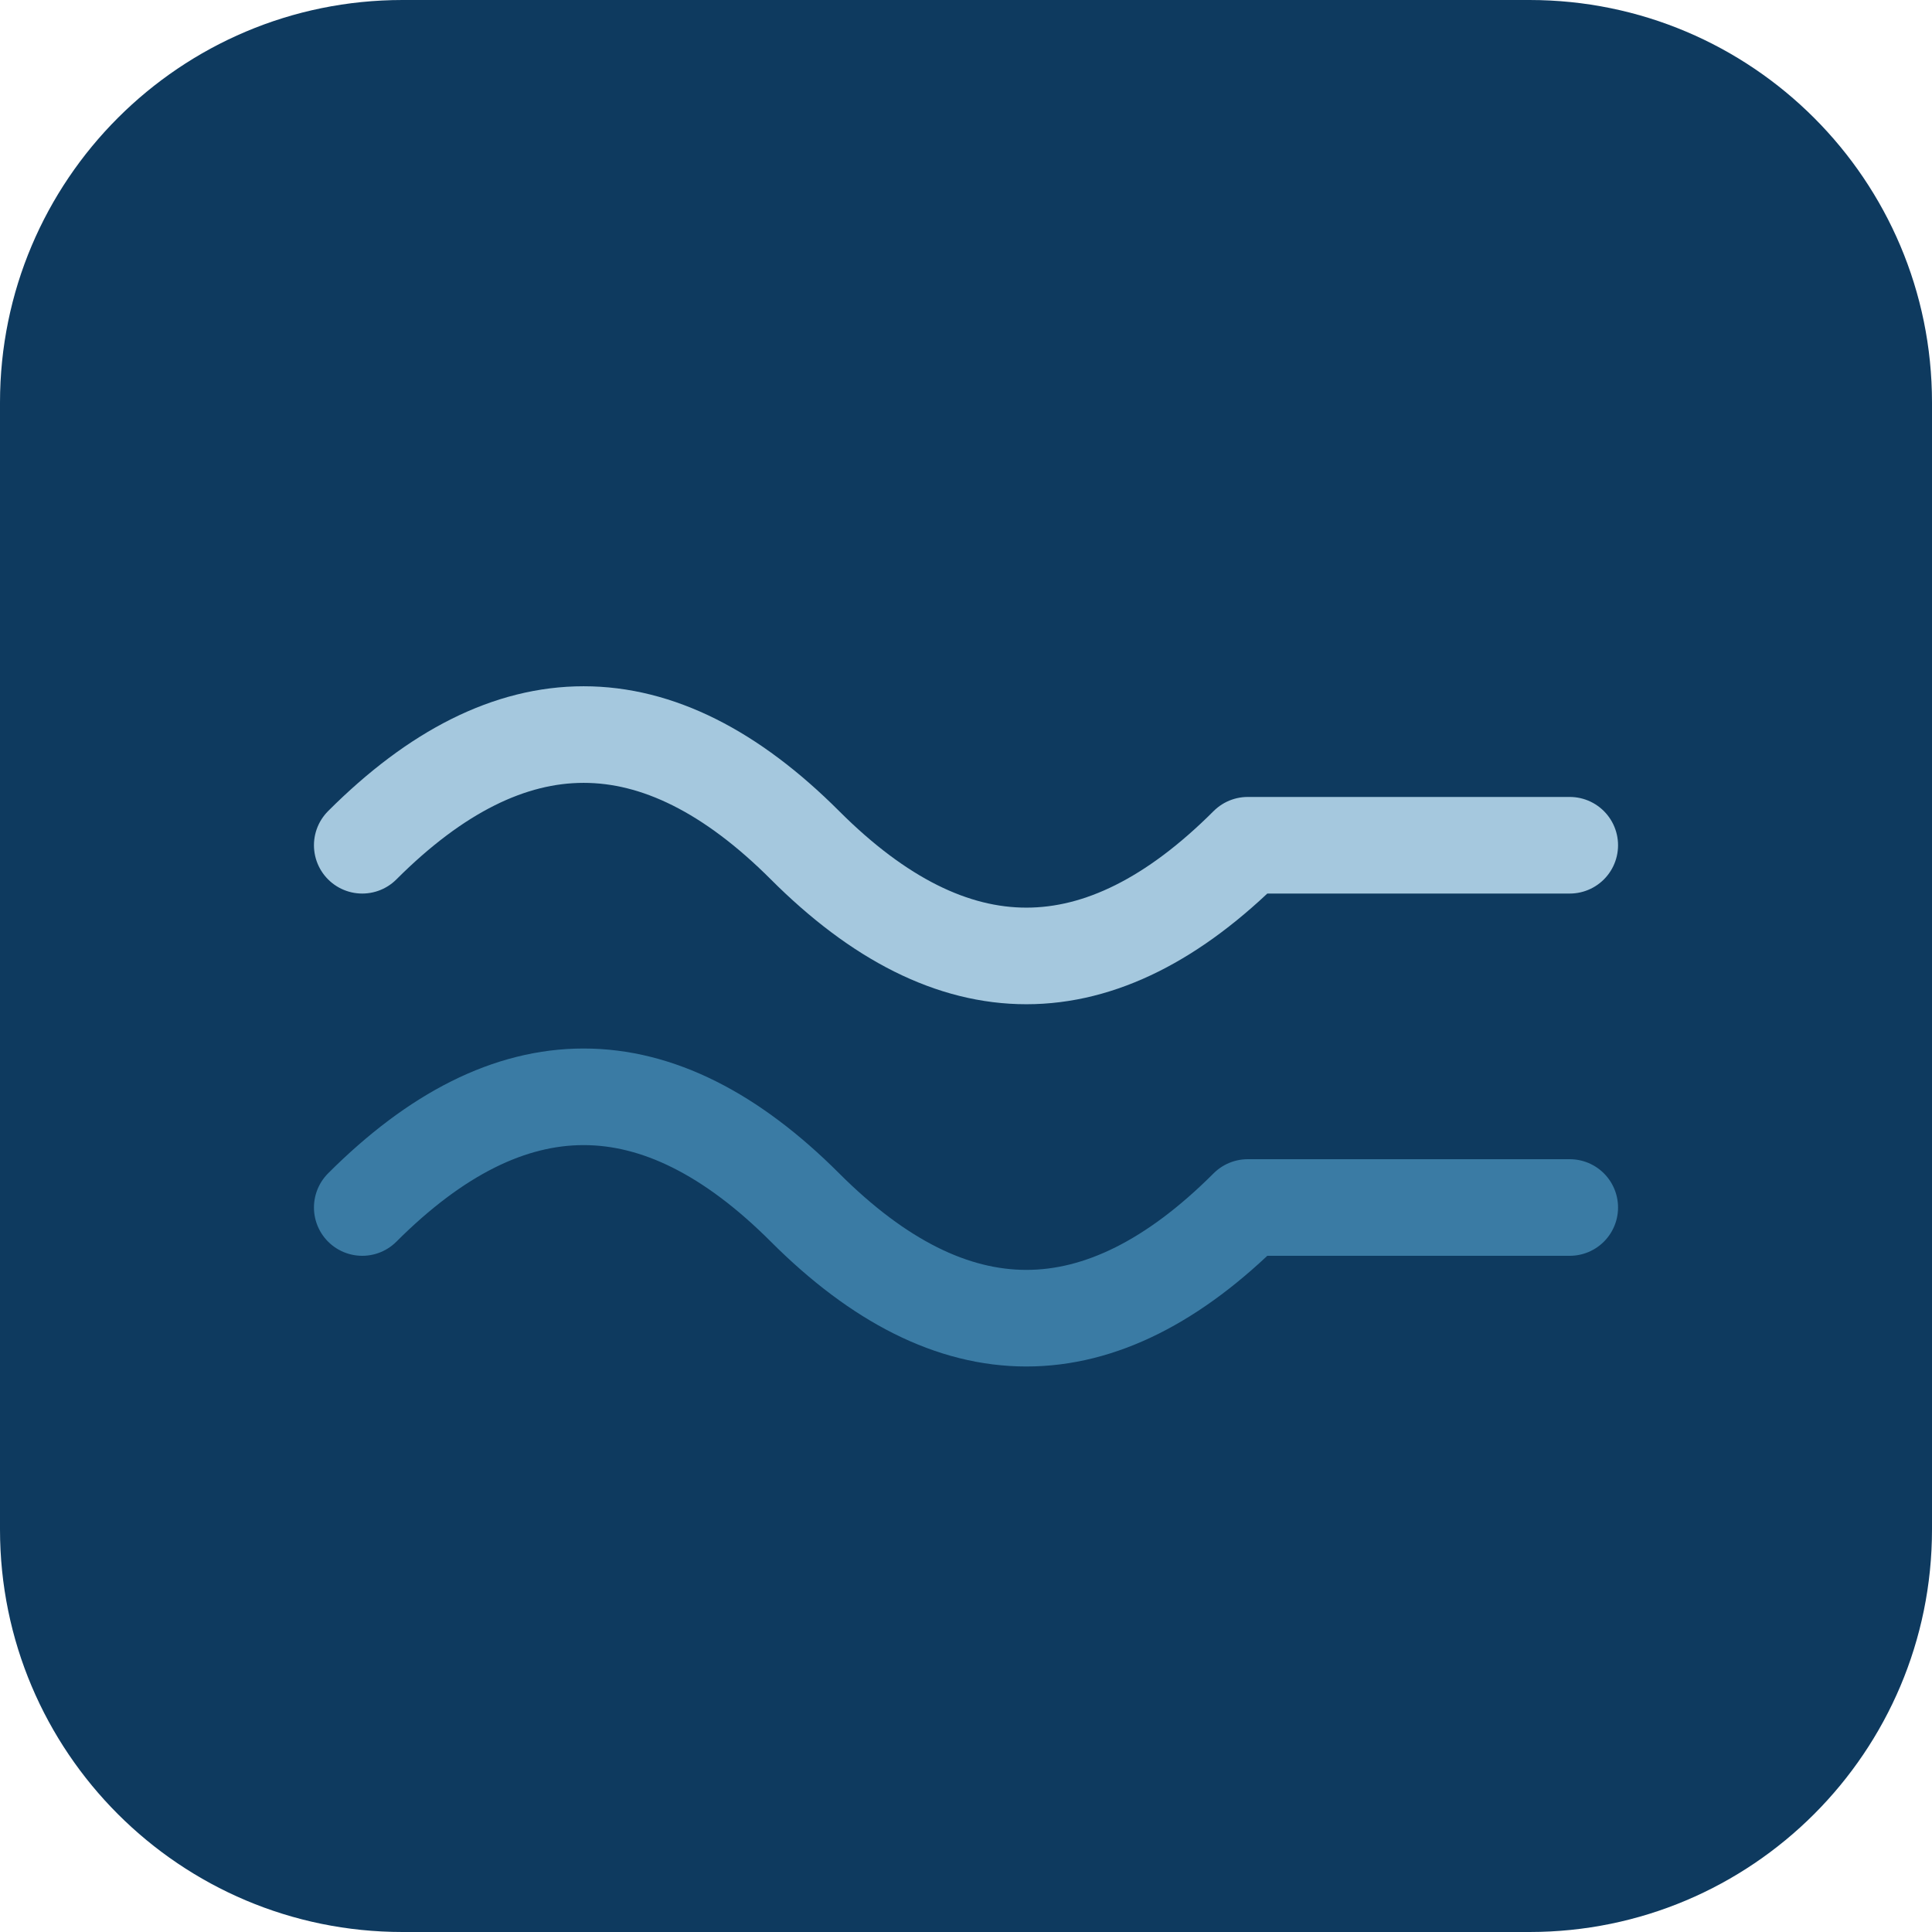
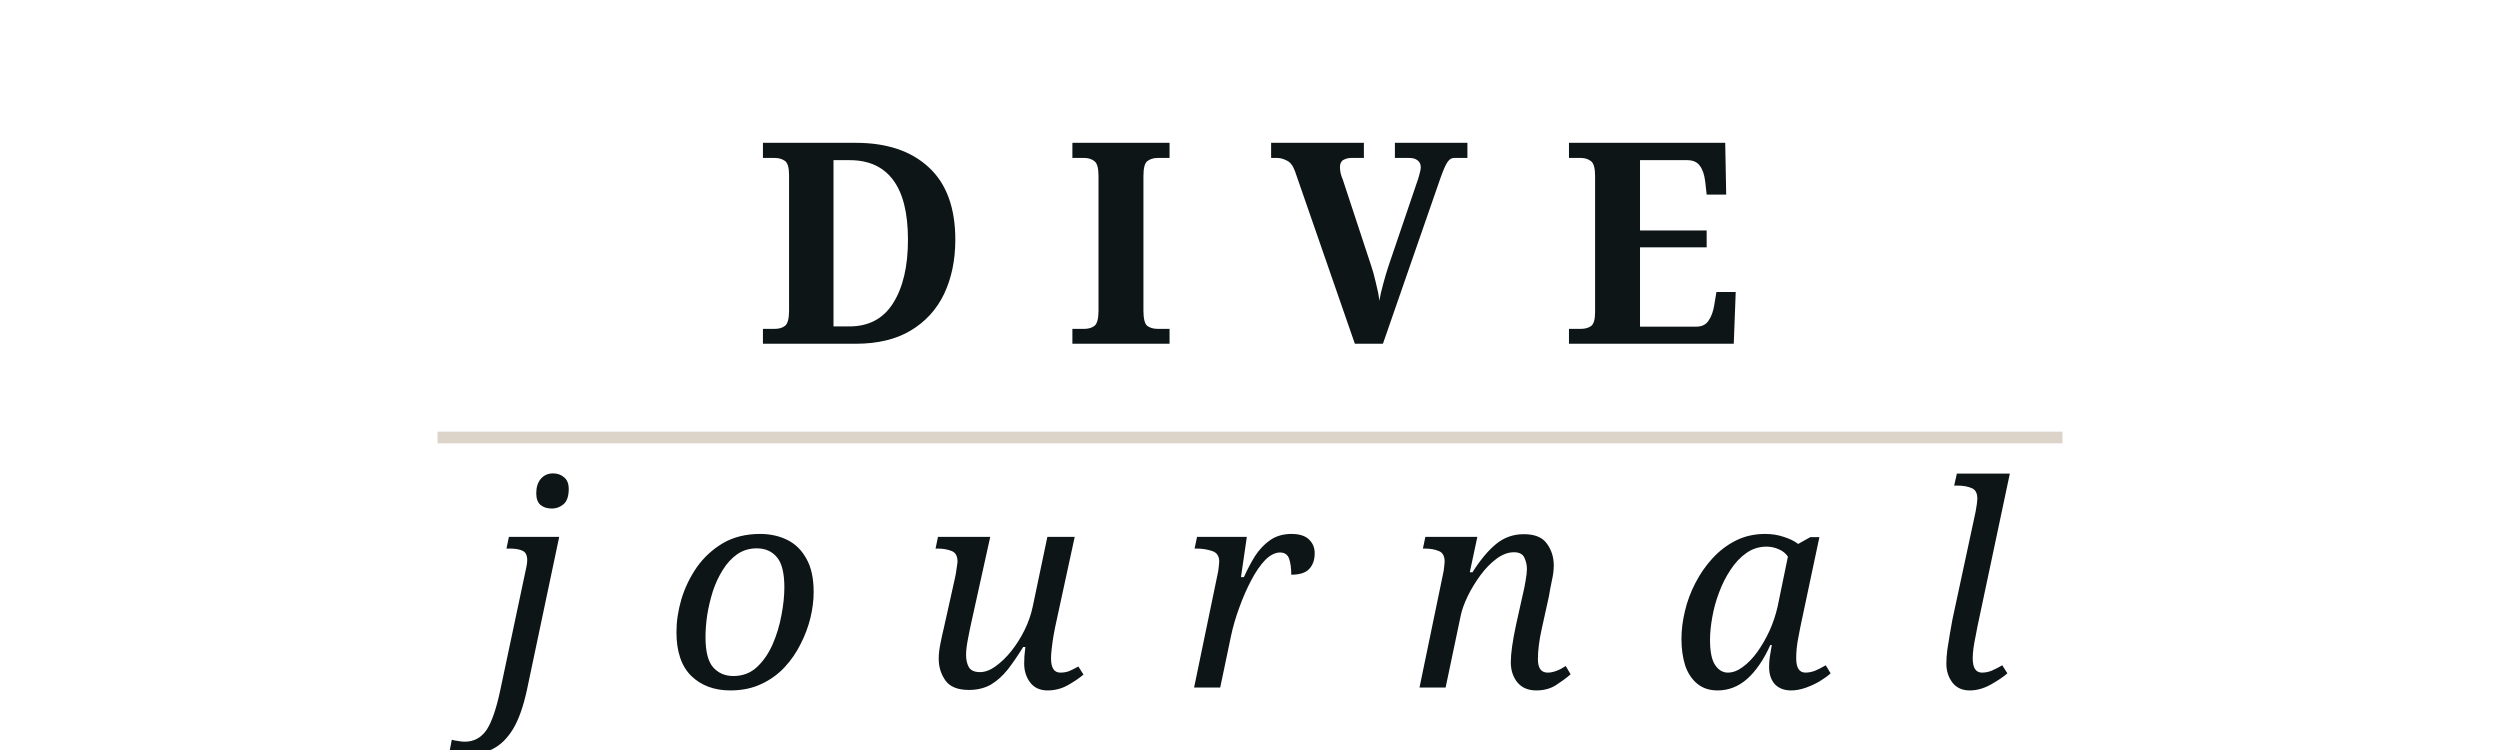
- <svg xmlns="http://www.w3.org/2000/svg" viewBox="0 0 48 48" width="48" height="48" role="img" aria-label="DiveJournal">
-   <rect width="48" height="48" rx="10" fill="#0e3a5f" />
-   <path d="M9 21 Q14.5 15.5 20 21 T31 21 L39 21" stroke="#a5c8de" stroke-width="2.4" fill="none" stroke-linecap="round" stroke-linejoin="round" />
-   <path d="M9 30 Q14.5 24.5 20 30 T31 30 L39 30" stroke="#3a7ba4" stroke-width="2.4" fill="none" stroke-linecap="round" stroke-linejoin="round" />
+ <svg xmlns="http://www.w3.org/2000/svg" viewBox="0 0 160 48" width="160" height="48" role="img" aria-label="DiveJournal">
+   <g font-family="'Fraunces', 'Noto Serif KR', Georgia, serif" fill="#0d1517" text-anchor="middle">
+     <text x="80" y="22" font-size="18" font-weight="700" letter-spacing="6">DIVE</text>
+     <line x1="28" y1="28" x2="132" y2="28" stroke="#dcd4c9" stroke-width="0.75" />
+     <text x="80" y="44" font-size="18" font-weight="400" letter-spacing="6" font-style="italic">journal</text>
+   </g>
</svg>
